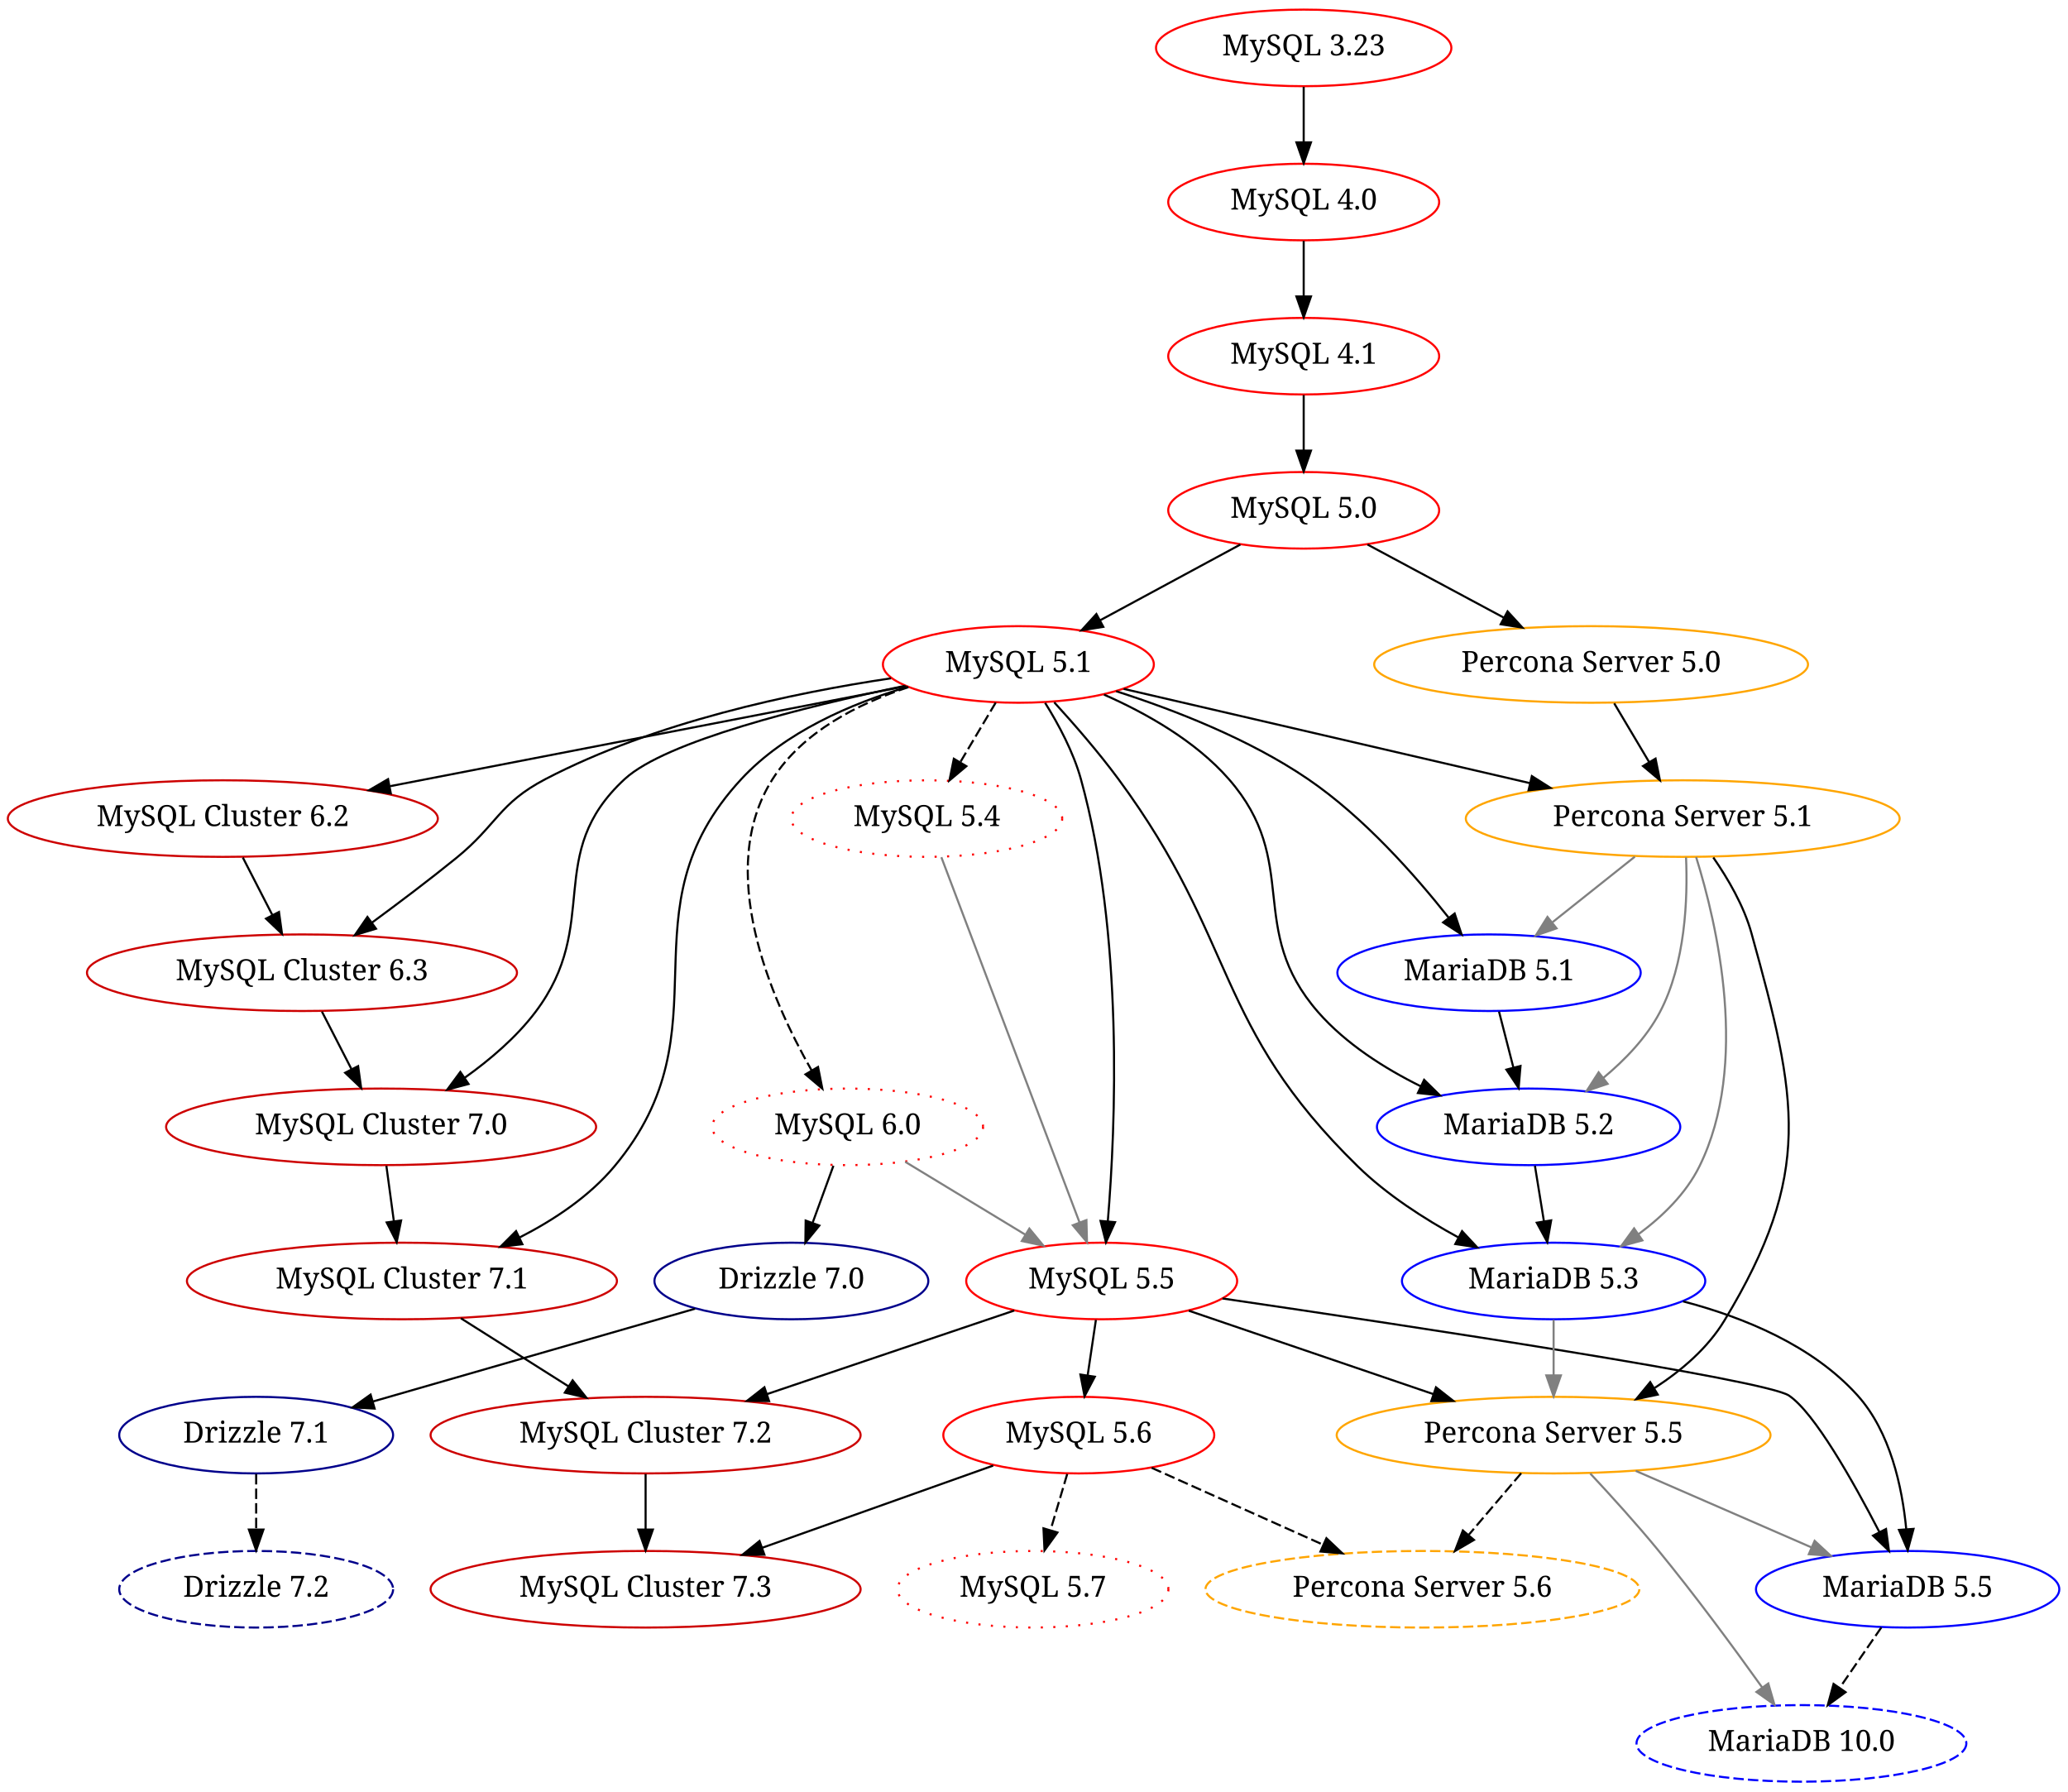
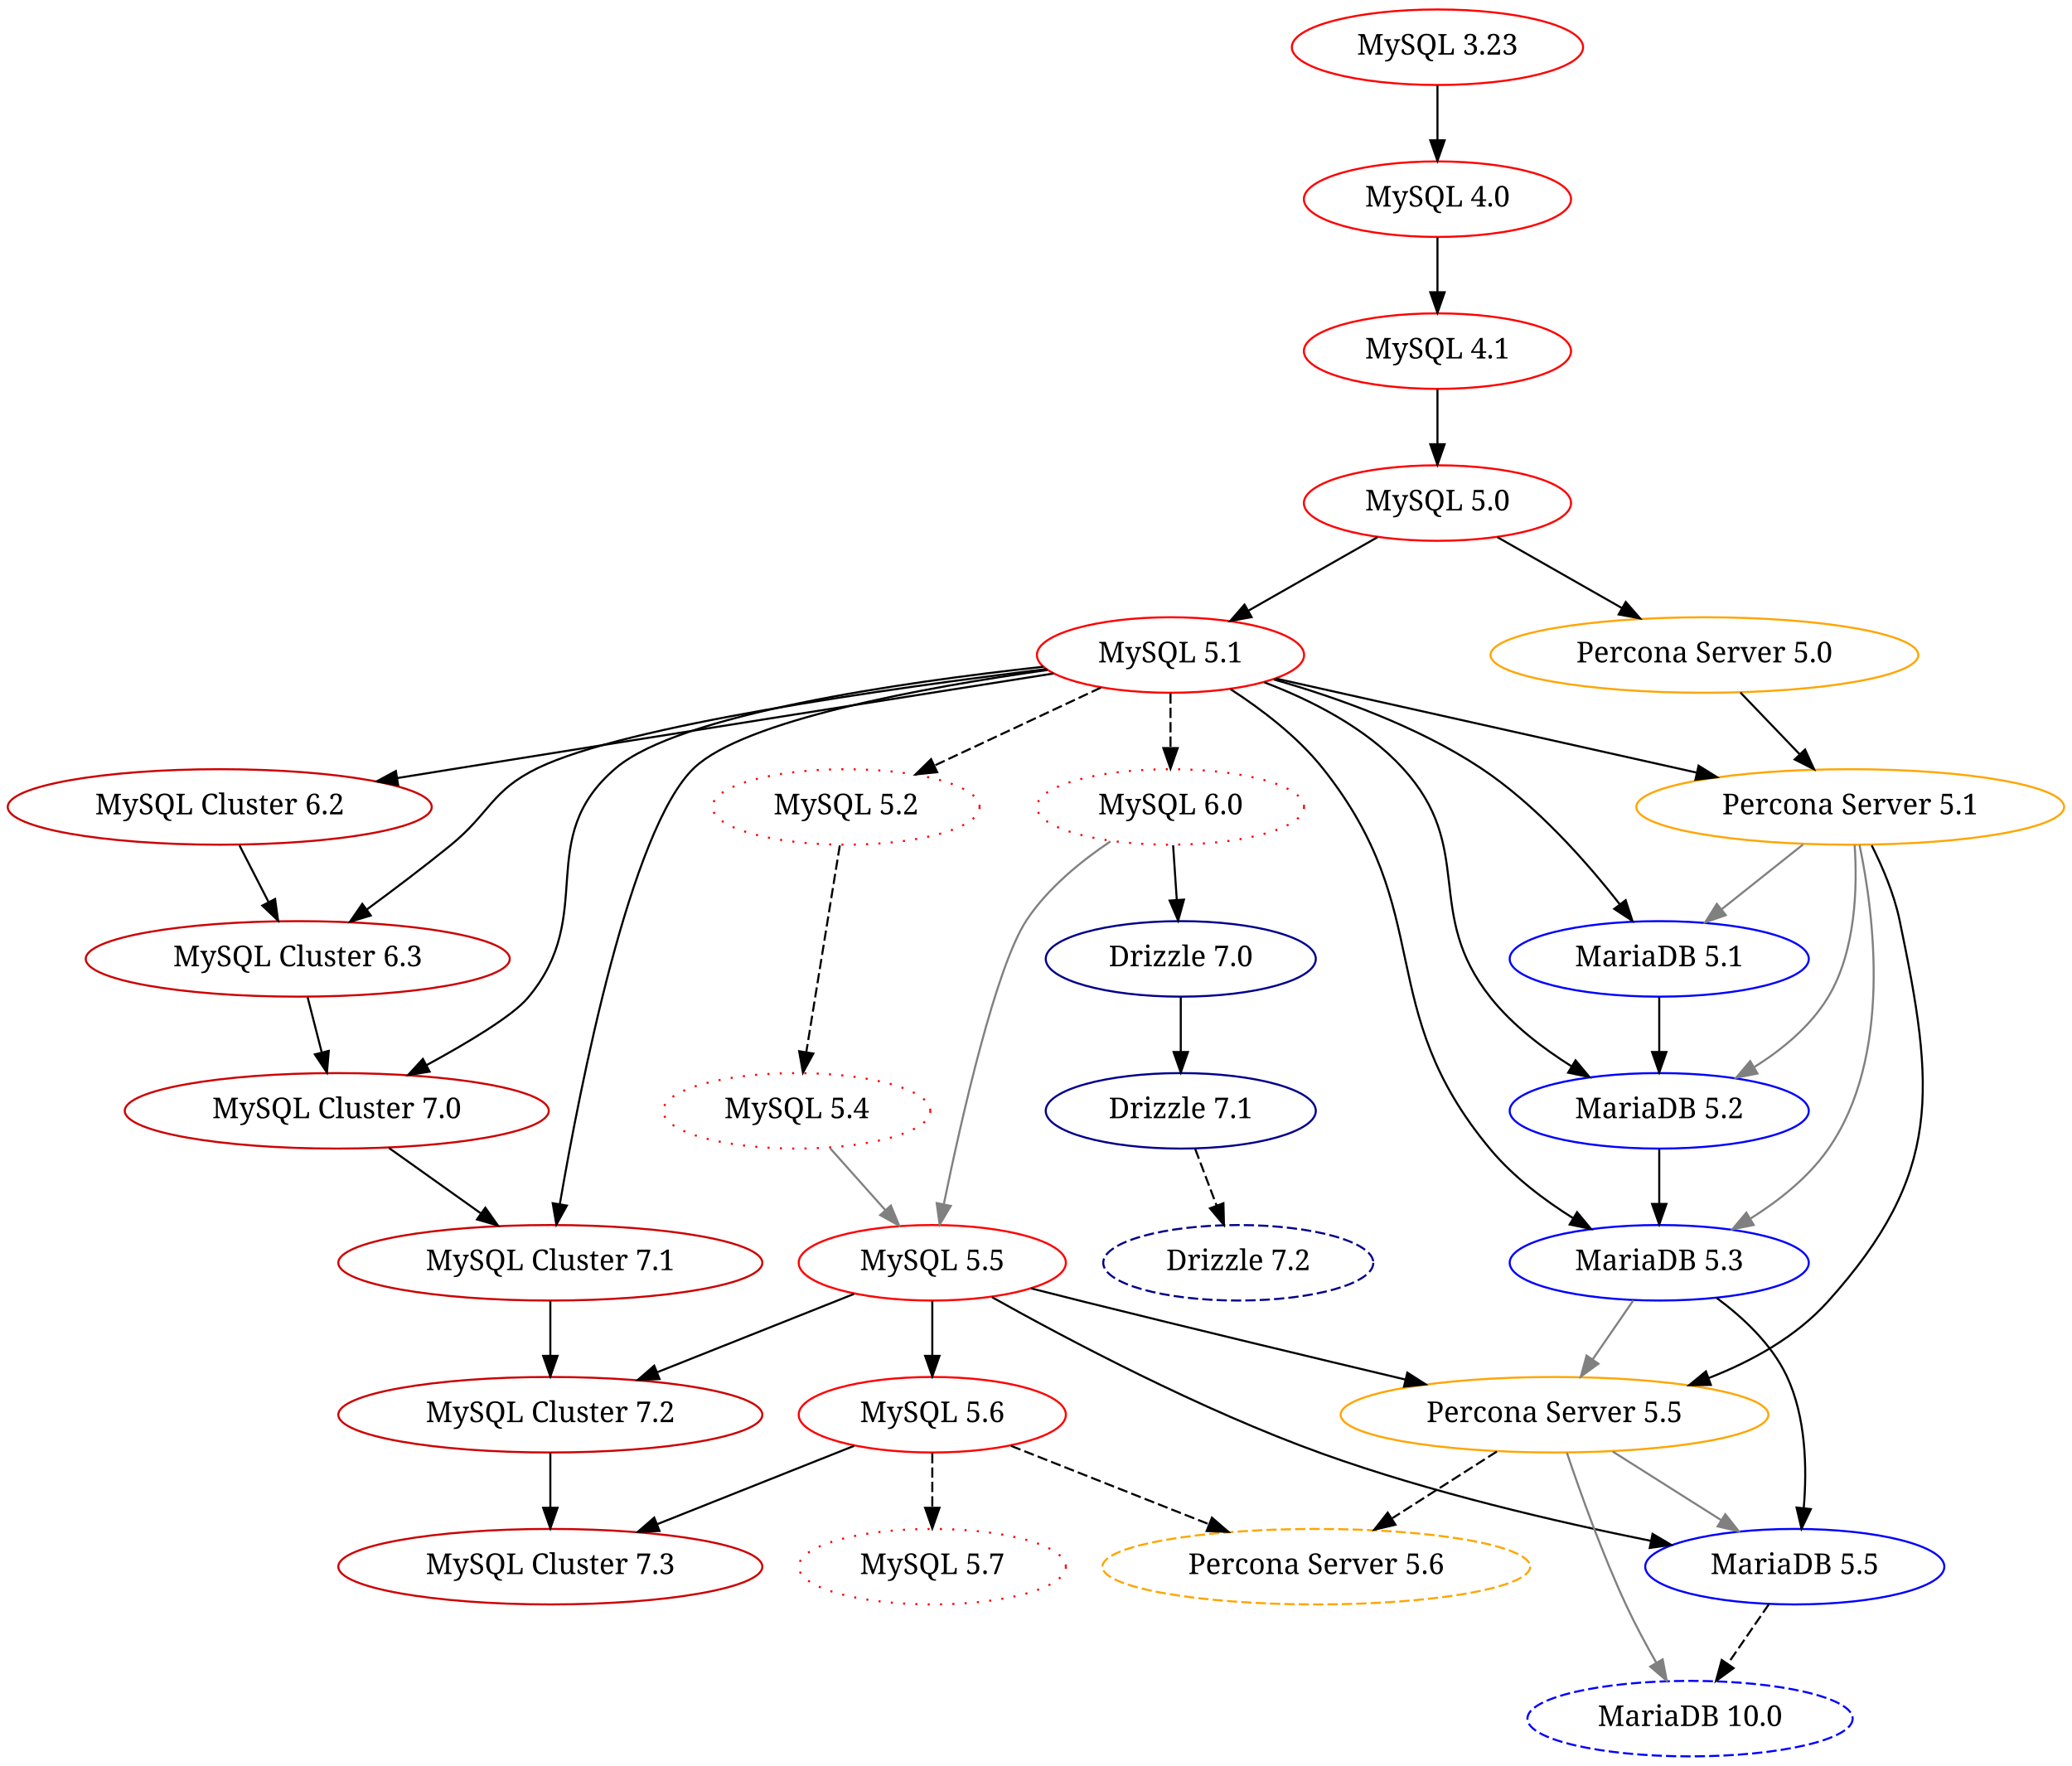
- <svg xmlns="http://www.w3.org/2000/svg" width="993pt" height="860pt" viewBox="0.00 0.00 993.00 860.00">
+ <svg xmlns="http://www.w3.org/2000/svg" width="1009pt" height="860pt" viewBox="0.00 0.00 1009.00 860.00">
  <g id="graph1" class="graph" transform="scale(1 1) rotate(0) translate(4 856)">
-     <polygon fill="white" stroke="white" points="-4,5 -4,-856 990,-856 990,5 -4,5" />
+     <polygon fill="white" stroke="white" points="-4,5 -4,-856 1006,-856 1006,5 -4,5" />
    <g id="node1" class="node">
-       <ellipse fill="none" stroke="red" cx="622" cy="-833" rx="70.918" ry="18.385" />
-       <text text-anchor="middle" x="622" y="-829.4" font-family="Times Roman,serif" font-size="14.00">MySQL 3.23</text>
+       <ellipse fill="none" stroke="red" cx="696" cy="-833" rx="70.918" ry="18.385" />
+       <text text-anchor="middle" x="696" y="-829.4" font-family="Times Roman,serif" font-size="14.00">MySQL 3.23</text>
    </g>
    <g id="node2" class="node">
-       <ellipse fill="none" stroke="red" cx="622" cy="-759" rx="65.054" ry="18.385" />
-       <text text-anchor="middle" x="622" y="-755.4" font-family="Times Roman,serif" font-size="14.00">MySQL 4.0</text>
+       <ellipse fill="none" stroke="red" cx="696" cy="-759" rx="65.054" ry="18.385" />
+       <text text-anchor="middle" x="696" y="-755.4" font-family="Times Roman,serif" font-size="14.00">MySQL 4.0</text>
    </g>
    <g id="edge2" class="edge">
-       <path fill="none" stroke="black" d="M622,-814.327C622,-806.264 622,-796.648 622,-787.711" />
-       <polygon fill="black" stroke="black" points="625.5,-787.667 622,-777.667 618.5,-787.667 625.5,-787.667" />
+       <path fill="none" stroke="black" d="M696,-814.327C696,-806.264 696,-796.648 696,-787.711" />
+       <polygon fill="black" stroke="black" points="699.5,-787.667 696,-777.667 692.5,-787.667 699.5,-787.667" />
    </g>
    <g id="node3" class="node">
-       <ellipse fill="none" stroke="red" cx="622" cy="-685" rx="65.054" ry="18.385" />
-       <text text-anchor="middle" x="622" y="-681.4" font-family="Times Roman,serif" font-size="14.00">MySQL 4.1</text>
+       <ellipse fill="none" stroke="red" cx="696" cy="-685" rx="65.054" ry="18.385" />
+       <text text-anchor="middle" x="696" y="-681.4" font-family="Times Roman,serif" font-size="14.00">MySQL 4.1</text>
    </g>
    <g id="edge4" class="edge">
-       <path fill="none" stroke="black" d="M622,-740.327C622,-732.264 622,-722.648 622,-713.711" />
-       <polygon fill="black" stroke="black" points="625.5,-713.667 622,-703.667 618.5,-713.667 625.5,-713.667" />
+       <path fill="none" stroke="black" d="M696,-740.327C696,-732.264 696,-722.648 696,-713.711" />
+       <polygon fill="black" stroke="black" points="699.5,-713.667 696,-703.667 692.5,-713.667 699.5,-713.667" />
    </g>
    <g id="node4" class="node">
-       <ellipse fill="none" stroke="red" cx="622" cy="-611" rx="65.054" ry="18.385" />
-       <text text-anchor="middle" x="622" y="-607.4" font-family="Times Roman,serif" font-size="14.00">MySQL 5.0</text>
+       <ellipse fill="none" stroke="red" cx="696" cy="-611" rx="65.054" ry="18.385" />
+       <text text-anchor="middle" x="696" y="-607.4" font-family="Times Roman,serif" font-size="14.00">MySQL 5.0</text>
    </g>
    <g id="edge6" class="edge">
-       <path fill="none" stroke="black" d="M622,-666.327C622,-658.264 622,-648.648 622,-639.711" />
-       <polygon fill="black" stroke="black" points="625.5,-639.667 622,-629.667 618.5,-639.667 625.5,-639.667" />
+       <path fill="none" stroke="black" d="M696,-666.327C696,-658.264 696,-648.648 696,-639.711" />
+       <polygon fill="black" stroke="black" points="699.5,-639.667 696,-629.667 692.5,-639.667 699.5,-639.667" />
    </g>
    <g id="node5" class="node">
-       <ellipse fill="none" stroke="red" cx="485" cy="-537" rx="65.054" ry="18.385" />
-       <text text-anchor="middle" x="485" y="-533.4" font-family="Times Roman,serif" font-size="14.00">MySQL 5.1</text>
+       <ellipse fill="none" stroke="red" cx="566" cy="-537" rx="65.054" ry="18.385" />
+       <text text-anchor="middle" x="566" y="-533.4" font-family="Times Roman,serif" font-size="14.00">MySQL 5.1</text>
    </g>
    <g id="edge8" class="edge">
-       <path fill="none" stroke="black" d="M591.595,-594.577C571.73,-583.847 545.597,-569.731 524.178,-558.162" />
-       <polygon fill="black" stroke="black" points="525.782,-555.05 515.32,-553.377 522.455,-561.209 525.782,-555.05" />
-     </g>
-     <g id="node59" class="node">
-       <ellipse fill="none" stroke="orange" cx="760" cy="-537" rx="104.151" ry="18.385" />
-       <text text-anchor="middle" x="760" y="-533.4" font-family="Times Roman,serif" font-size="14.00">Percona Server 5.0</text>
+       <path fill="none" stroke="black" d="M666.825,-594.393C648.259,-583.824 624.021,-570.028 603.963,-558.61" />
+       <polygon fill="black" stroke="black" points="605.499,-555.457 595.077,-553.552 602.036,-561.54 605.499,-555.457" />
+     </g>
+     <g id="node60" class="node">
+       <ellipse fill="none" stroke="orange" cx="826" cy="-537" rx="104.151" ry="18.385" />
+       <text text-anchor="middle" x="826" y="-533.4" font-family="Times Roman,serif" font-size="14.00">Percona Server 5.0</text>
    </g>
    <g id="edge72" class="edge">
-       <path fill="none" stroke="black" d="M652.627,-594.577C671.856,-584.266 696.915,-570.828 717.988,-559.528" />
-       <polygon fill="black" stroke="black" points="719.891,-562.479 727.05,-554.669 716.583,-556.31 719.891,-562.479" />
-     </g>
-     <g id="node6" class="node">
-       <ellipse fill="none" stroke="red" cx="525" cy="-241" rx="65.054" ry="18.385" />
-       <text text-anchor="middle" x="525" y="-237.4" font-family="Times Roman,serif" font-size="14.00">MySQL 5.5</text>
-     </g>
-     <g id="edge10" class="edge">
-       <path fill="none" stroke="black" d="M497.829,-518.578C504.246,-508.307 511.397,-494.997 515,-482 535.608,-407.655 531.734,-315.502 527.942,-269.675" />
-       <polygon fill="black" stroke="black" points="531.416,-269.23 527.044,-259.579 524.444,-269.85 531.416,-269.23" />
-     </g>
-     <g id="node14" class="node">
-       <ellipse fill="none" stroke="red" stroke-dasharray="1,5" cx="441" cy="-463" rx="65.054" ry="18.385" />
-       <text text-anchor="middle" x="441" y="-459.4" font-family="Times Roman,serif" font-size="14.00">MySQL 5.4</text>
+       <path fill="none" stroke="black" d="M725.175,-594.393C743.092,-584.194 766.291,-570.988 785.918,-559.816" />
+       <polygon fill="black" stroke="black" points="787.693,-562.833 794.652,-554.844 784.23,-556.749 787.693,-562.833" />
+     </g>
+     <g id="node15" class="node">
+       <ellipse fill="none" stroke="red" stroke-dasharray="1,5" cx="566" cy="-463" rx="65.054" ry="18.385" />
+       <text text-anchor="middle" x="566" y="-459.4" font-family="Times Roman,serif" font-size="14.00">MySQL 6.0</text>
    </g>
    <g id="edge18" class="edge">
-       <path fill="none" stroke="black" stroke-dasharray="5,2" d="M474.124,-518.708C468.994,-510.08 462.769,-499.611 457.106,-490.088" />
-       <polygon fill="black" stroke="black" points="460.023,-488.145 451.904,-481.338 454.006,-491.722 460.023,-488.145" />
-     </g>
-     <g id="node16" class="node">
-       <ellipse fill="none" stroke="red" stroke-dasharray="1,5" cx="403" cy="-315" rx="65.054" ry="18.385" />
-       <text text-anchor="middle" x="403" y="-311.4" font-family="Times Roman,serif" font-size="14.00">MySQL 6.0</text>
-     </g>
-     <g id="edge20" class="edge">
-       <path fill="none" stroke="black" stroke-dasharray="5,2" d="M432.206,-526.093C407.967,-518.162 381.453,-504.683 367,-482 339.275,-438.489 365.852,-377 385.734,-342.057" />
-       <polygon fill="black" stroke="black" points="388.799,-343.749 390.86,-333.357 382.768,-340.196 388.799,-343.749" />
-     </g>
-     <g id="node22" class="node">
+       <path fill="none" stroke="black" stroke-dasharray="5,2" d="M566,-518.327C566,-510.264 566,-500.648 566,-491.711" />
+       <polygon fill="black" stroke="black" points="569.5,-491.667 566,-481.667 562.5,-491.667 569.5,-491.667" />
+     </g>
+     <g id="node17" class="node">
+       <ellipse fill="none" stroke="red" stroke-dasharray="1,5" cx="408" cy="-463" rx="65.054" ry="18.385" />
+       <text text-anchor="middle" x="408" y="-459.4" font-family="Times Roman,serif" font-size="14.00">MySQL 5.2</text>
+     </g>
+     <g id="edge16" class="edge">
+       <path fill="none" stroke="black" stroke-dasharray="5,2" d="M532.105,-521.125C508.362,-510.005 476.445,-495.057 450.925,-483.104" />
+       <polygon fill="black" stroke="black" points="452.379,-479.92 441.839,-478.849 449.41,-486.26 452.379,-479.92" />
+     </g>
+     <g id="node23" class="node">
      <ellipse fill="none" stroke="#cd0000" cx="103" cy="-463" rx="103.238" ry="18.385" />
      <text text-anchor="middle" x="103" y="-459.4" font-family="Times Roman,serif" font-size="14.00">MySQL Cluster 6.2</text>
    </g>
    <g id="edge24" class="edge">
-       <path fill="none" stroke="black" d="M431.079,-526.555C366.554,-514.055 257.915,-493.01 183.455,-478.586" />
-       <polygon fill="black" stroke="black" points="183.667,-475.062 173.184,-476.596 182.336,-481.934 183.667,-475.062" />
-     </g>
-     <g id="node23" class="node">
+       <path fill="none" stroke="black" d="M509.051,-528.007C440.471,-517.164 321.79,-498.355 220,-482 210.171,-480.421 199.879,-478.76 189.65,-477.105" />
+       <polygon fill="black" stroke="black" points="189.892,-473.598 179.461,-475.455 188.773,-480.508 189.892,-473.598" />
+     </g>
+     <g id="node24" class="node">
      <ellipse fill="none" stroke="#cd0000" cx="141" cy="-389" rx="103.238" ry="18.385" />
      <text text-anchor="middle" x="141" y="-385.4" font-family="Times Roman,serif" font-size="14.00">MySQL Cluster 6.3</text>
    </g>
    <g id="edge26" class="edge">
-       <path fill="none" stroke="black" d="M423.871,-530.354C376.489,-523.32 310.313,-509.283 258,-482 235.386,-470.206 234.808,-460.066 215,-444 202.048,-433.495 187.383,-422.432 174.544,-413.004" />
+       <path fill="none" stroke="black" d="M505.531,-530.137C428.642,-520.738 300.731,-502.653 258,-482 235.037,-470.901 234.808,-460.066 215,-444 202.048,-433.495 187.383,-422.432 174.544,-413.004" />
      <polygon fill="black" stroke="black" points="176.548,-410.134 166.406,-407.067 172.422,-415.789 176.548,-410.134" />
    </g>
-     <g id="node24" class="node">
-       <ellipse fill="none" stroke="#cd0000" cx="179" cy="-315" rx="103.238" ry="18.385" />
-       <text text-anchor="middle" x="179" y="-311.4" font-family="Times Roman,serif" font-size="14.00">MySQL Cluster 7.0</text>
+     <g id="node25" class="node">
+       <ellipse fill="none" stroke="#cd0000" cx="160" cy="-315" rx="103.238" ry="18.385" />
+       <text text-anchor="middle" x="160" y="-311.4" font-family="Times Roman,serif" font-size="14.00">MySQL Cluster 7.0</text>
    </g>
    <g id="edge30" class="edge">
-       <path fill="none" stroke="black" d="M430.459,-526.737C381.932,-516.628 315.68,-500.104 296,-482 256.758,-445.901 285.231,-412.476 253,-370 243.802,-357.878 231.231,-347.175 219.061,-338.508" />
-       <polygon fill="black" stroke="black" points="220.98,-335.58 210.745,-332.841 217.038,-341.365 220.98,-335.58" />
-     </g>
-     <g id="node25" class="node">
-       <ellipse fill="none" stroke="#cd0000" cx="189" cy="-241" rx="103.238" ry="18.385" />
-       <text text-anchor="middle" x="189" y="-237.4" font-family="Times Roman,serif" font-size="14.00">MySQL Cluster 7.1</text>
+       <path fill="none" stroke="black" d="M504.024,-531.278C434.317,-523.677 326.804,-508.082 296,-482 255.307,-447.545 287.417,-410.725 253,-370 245.617,-361.264 224.163,-348.37 203.72,-337.262" />
+       <polygon fill="black" stroke="black" points="205.228,-334.099 194.759,-332.467 201.925,-340.271 205.228,-334.099" />
+     </g>
+     <g id="node26" class="node">
+       <ellipse fill="none" stroke="#cd0000" cx="264" cy="-241" rx="103.238" ry="18.385" />
+       <text text-anchor="middle" x="264" y="-237.4" font-family="Times Roman,serif" font-size="14.00">MySQL Cluster 7.1</text>
    </g>
    <g id="edge34" class="edge">
-       <path fill="none" stroke="black" d="M431.859,-526.233C404.675,-518.221 372.984,-504.625 352,-482 292.839,-418.213 346.819,-362.731 291,-296 278.911,-281.547 262.015,-270.308 245.448,-261.866" />
-       <polygon fill="black" stroke="black" points="246.838,-258.65 236.31,-257.46 243.798,-264.956 246.838,-258.65" />
-     </g>
-     <g id="node39" class="node">
-       <ellipse fill="none" stroke="blue" cx="711" cy="-389" rx="72.832" ry="18.385" />
-       <text text-anchor="middle" x="711" y="-385.4" font-family="Times Roman,serif" font-size="14.00">MariaDB 5.1</text>
+       <path fill="none" stroke="black" d="M506.07,-529.704C445.815,-521.192 358.443,-505.252 334,-482 303.084,-452.589 278.497,-327.094 268.654,-269.769" />
+       <polygon fill="black" stroke="black" points="272.05,-268.858 266.937,-259.579 265.147,-270.021 272.05,-268.858" />
+     </g>
+     <g id="node40" class="node">
+       <ellipse fill="none" stroke="blue" cx="804" cy="-389" rx="72.832" ry="18.385" />
+       <text text-anchor="middle" x="804" y="-385.4" font-family="Times Roman,serif" font-size="14.00">MariaDB 5.1</text>
    </g>
    <g id="edge46" class="edge">
-       <path fill="none" stroke="black" d="M531.957,-524.152C560.158,-515.087 595.897,-501.133 624,-482 650.825,-463.737 675.489,-435.844 691.652,-415.368" />
-       <polygon fill="black" stroke="black" points="694.486,-417.424 697.832,-407.371 688.948,-413.143 694.486,-417.424" />
-     </g>
-     <g id="node40" class="node">
-       <ellipse fill="none" stroke="blue" cx="730" cy="-315" rx="72.832" ry="18.385" />
-       <text text-anchor="middle" x="730" y="-311.4" font-family="Times Roman,serif" font-size="14.00">MariaDB 5.2</text>
+       <path fill="none" stroke="black" d="M616.337,-525.081C647.09,-516.294 686.276,-502.306 717,-482 744.073,-464.107 768.701,-436.16 784.788,-415.57" />
+       <polygon fill="black" stroke="black" points="787.645,-417.595 790.935,-407.524 782.083,-413.346 787.645,-417.595" />
+     </g>
+     <g id="node41" class="node">
+       <ellipse fill="none" stroke="blue" cx="804" cy="-315" rx="72.832" ry="18.385" />
+       <text text-anchor="middle" x="804" y="-311.4" font-family="Times Roman,serif" font-size="14.00">MariaDB 5.2</text>
    </g>
    <g id="edge50" class="edge">
-       <path fill="none" stroke="black" d="M526.107,-522.518C546.453,-513.564 570.016,-500.248 586,-482 621.133,-441.891 593.867,-410.109 629,-370 642.275,-354.844 660.778,-343.091 678.325,-334.413" />
-       <polygon fill="black" stroke="black" points="679.821,-337.577 687.38,-330.153 676.842,-331.242 679.821,-337.577" />
-     </g>
-     <g id="node41" class="node">
-       <ellipse fill="none" stroke="blue" cx="742" cy="-241" rx="72.832" ry="18.385" />
-       <text text-anchor="middle" x="742" y="-237.4" font-family="Times Roman,serif" font-size="14.00">MariaDB 5.3</text>
+       <path fill="none" stroke="black" d="M611.681,-523.693C634.501,-515.028 661.008,-501.617 679,-482 715.04,-442.704 688.752,-411.685 722,-370 732.622,-356.683 747.354,-345.417 761.404,-336.616" />
+       <polygon fill="black" stroke="black" points="763.238,-339.598 770.021,-331.459 759.643,-333.591 763.238,-339.598" />
+     </g>
+     <g id="node42" class="node">
+       <ellipse fill="none" stroke="blue" cx="804" cy="-241" rx="72.832" ry="18.385" />
+       <text text-anchor="middle" x="804" y="-237.4" font-family="Times Roman,serif" font-size="14.00">MariaDB 5.3</text>
    </g>
    <g id="edge56" class="edge">
-       <path fill="none" stroke="black" d="M502.228,-518.796C511.743,-508.374 523.519,-494.85 533,-482 590.702,-403.791 578.444,-363.883 648,-296 661.929,-282.406 679.855,-270.852 696.311,-261.895" />
-       <polygon fill="black" stroke="black" points="698.042,-264.939 705.267,-257.189 694.787,-258.742 698.042,-264.939" />
-     </g>
-     <g id="node45" class="node">
-       <ellipse fill="none" stroke="orange" cx="804" cy="-463" rx="104.151" ry="18.385" />
-       <text text-anchor="middle" x="804" y="-459.4" font-family="Times Roman,serif" font-size="14.00">Percona Server 5.1</text>
+       <path fill="none" stroke="black" d="M595.224,-520.352C610.158,-510.688 627.721,-497.39 640,-482 696.345,-411.38 663.965,-365.238 722,-296 733.034,-282.836 747.993,-271.551 762.114,-262.691" />
+       <polygon fill="black" stroke="black" points="763.991,-265.646 770.756,-257.492 760.383,-259.648 763.991,-265.646" />
+     </g>
+     <g id="node46" class="node">
+       <ellipse fill="none" stroke="orange" cx="897" cy="-463" rx="104.151" ry="18.385" />
+       <text text-anchor="middle" x="897" y="-459.4" font-family="Times Roman,serif" font-size="14.00">Percona Server 5.1</text>
    </g>
    <g id="edge74" class="edge">
-       <path fill="none" stroke="black" d="M535.546,-525.274C588.135,-513.075 670.991,-493.855 730.749,-479.992" />
-       <polygon fill="black" stroke="black" points="731.555,-483.399 740.505,-477.729 729.973,-476.58 731.555,-483.399" />
+       <path fill="none" stroke="black" d="M617.356,-525.519C672.254,-513.245 759.822,-493.668 822.337,-479.692" />
+       <polygon fill="black" stroke="black" points="823.151,-483.096 832.147,-477.499 821.624,-476.265 823.151,-483.096" />
+     </g>
+     <g id="node6" class="node">
+       <ellipse fill="none" stroke="red" cx="450" cy="-241" rx="65.054" ry="18.385" />
+       <text text-anchor="middle" x="450" y="-237.4" font-family="Times Roman,serif" font-size="14.00">MySQL 5.5</text>
    </g>
    <g id="node7" class="node">
-       <ellipse fill="none" stroke="red" cx="514" cy="-167" rx="65.054" ry="18.385" />
-       <text text-anchor="middle" x="514" y="-163.4" font-family="Times Roman,serif" font-size="14.00">MySQL 5.6</text>
+       <ellipse fill="none" stroke="red" cx="450" cy="-167" rx="65.054" ry="18.385" />
+       <text text-anchor="middle" x="450" y="-163.4" font-family="Times Roman,serif" font-size="14.00">MySQL 5.6</text>
+     </g>
+     <g id="edge10" class="edge">
+       <path fill="none" stroke="black" d="M450,-222.327C450,-214.264 450,-204.648 450,-195.711" />
+       <polygon fill="black" stroke="black" points="453.5,-195.667 450,-185.667 446.5,-195.667 453.5,-195.667" />
+     </g>
+     <g id="node27" class="node">
+       <ellipse fill="none" stroke="#cd0000" cx="264" cy="-167" rx="103.238" ry="18.385" />
+       <text text-anchor="middle" x="264" y="-163.4" font-family="Times Roman,serif" font-size="14.00">MySQL Cluster 7.2</text>
+     </g>
+     <g id="edge38" class="edge">
+       <path fill="none" stroke="black" d="M411.911,-225.846C384.291,-214.858 346.603,-199.864 316.184,-187.761" />
+       <polygon fill="black" stroke="black" points="317.17,-184.387 306.585,-183.942 314.582,-190.891 317.17,-184.387" />
+     </g>
+     <g id="node43" class="node">
+       <ellipse fill="none" stroke="blue" cx="870" cy="-93" rx="72.832" ry="18.385" />
+       <text text-anchor="middle" x="870" y="-89.4" font-family="Times Roman,serif" font-size="14.00">MariaDB 5.5</text>
+     </g>
+     <g id="edge62" class="edge">
+       <path fill="none" stroke="black" d="M479.063,-224.253C515.599,-203.798 580.726,-169.299 640,-148 692.375,-129.18 753.771,-114.87 799.95,-105.571" />
+       <polygon fill="black" stroke="black" points="800.732,-108.984 809.86,-103.605 799.37,-102.118 800.732,-108.984" />
+     </g>
+     <g id="node56" class="node">
+       <ellipse fill="none" stroke="orange" cx="753" cy="-167" rx="104.151" ry="18.385" />
+       <text text-anchor="middle" x="753" y="-163.4" font-family="Times Roman,serif" font-size="14.00">Percona Server 5.5</text>
+     </g>
+     <g id="edge78" class="edge">
+       <path fill="none" stroke="black" d="M498.138,-228.524C506.744,-226.327 515.633,-224.079 524,-222 576.201,-209.031 635.223,-194.867 680.272,-184.161" />
+       <polygon fill="black" stroke="black" points="681.323,-187.509 690.244,-181.794 679.706,-180.698 681.323,-187.509" />
+     </g>
+     <g id="node18" class="node">
+       <ellipse fill="none" stroke="red" stroke-dasharray="1,5" cx="450" cy="-93" rx="65.054" ry="18.385" />
+       <text text-anchor="middle" x="450" y="-89.4" font-family="Times Roman,serif" font-size="14.00">MySQL 5.7</text>
+     </g>
+     <g id="edge22" class="edge">
+       <path fill="none" stroke="black" stroke-dasharray="5,2" d="M450,-148.327C450,-140.264 450,-130.648 450,-121.711" />
+       <polygon fill="black" stroke="black" points="453.5,-121.667 450,-111.667 446.5,-121.667 453.5,-121.667" />
+     </g>
+     <g id="node28" class="node">
+       <ellipse fill="none" stroke="#cd0000" cx="264" cy="-93" rx="103.238" ry="18.385" />
+       <text text-anchor="middle" x="264" y="-89.4" font-family="Times Roman,serif" font-size="14.00">MySQL Cluster 7.3</text>
+     </g>
+     <g id="edge42" class="edge">
+       <path fill="none" stroke="black" d="M411.911,-151.846C384.291,-140.858 346.603,-125.864 316.184,-113.761" />
+       <polygon fill="black" stroke="black" points="317.17,-110.387 306.585,-109.942 314.582,-116.891 317.17,-110.387" />
+     </g>
+     <g id="node61" class="node">
+       <ellipse fill="none" stroke="orange" stroke-dasharray="5,2" cx="637" cy="-93" rx="104.151" ry="18.385" />
+       <text text-anchor="middle" x="637" y="-89.4" font-family="Times Roman,serif" font-size="14.00">Percona Server 5.6</text>
+     </g>
+     <g id="edge84" class="edge">
+       <path fill="none" stroke="black" stroke-dasharray="5,2" d="M488.293,-151.846C516.062,-140.858 553.952,-125.864 584.536,-113.761" />
+       <polygon fill="black" stroke="black" points="586.176,-116.876 594.186,-109.942 583.6,-110.367 586.176,-116.876" />
+     </g>
+     <g id="node13" class="node">
+       <ellipse fill="none" stroke="red" stroke-dasharray="1,5" cx="384" cy="-315" rx="65.054" ry="18.385" />
+       <text text-anchor="middle" x="384" y="-311.4" font-family="Times Roman,serif" font-size="14.00">MySQL 5.4</text>
    </g>
    <g id="edge12" class="edge">
-       <path fill="none" stroke="black" d="M522.224,-222.327C521.026,-214.264 519.596,-204.648 518.268,-195.711" />
-       <polygon fill="black" stroke="black" points="521.707,-195.044 516.775,-185.667 514.783,-196.073 521.707,-195.044" />
-     </g>
-     <g id="node26" class="node">
-       <ellipse fill="none" stroke="#cd0000" cx="306" cy="-167" rx="103.238" ry="18.385" />
-       <text text-anchor="middle" x="306" y="-163.4" font-family="Times Roman,serif" font-size="14.00">MySQL Cluster 7.2</text>
-     </g>
-     <g id="edge38" class="edge">
-       <path fill="none" stroke="black" d="M483.034,-226.82C449.4,-215.455 401.821,-199.378 364.456,-186.752" />
-       <polygon fill="black" stroke="black" points="365.296,-183.342 354.701,-183.456 363.055,-189.973 365.296,-183.342" />
-     </g>
-     <g id="node42" class="node">
-       <ellipse fill="none" stroke="blue" cx="912" cy="-93" rx="72.832" ry="18.385" />
-       <text text-anchor="middle" x="912" y="-89.4" font-family="Times Roman,serif" font-size="14.00">MariaDB 5.5</text>
-     </g>
-     <g id="edge62" class="edge">
-       <path fill="none" stroke="black" d="M583.015,-232.605C674.671,-219.162 843.802,-193.547 855,-186 867.269,-177.731 885.797,-144.908 898.372,-120.586" />
-       <polygon fill="black" stroke="black" points="901.617,-121.927 903.036,-111.427 895.379,-118.75 901.617,-121.927" />
-     </g>
-     <g id="node55" class="node">
-       <ellipse fill="none" stroke="orange" cx="742" cy="-167" rx="104.151" ry="18.385" />
-       <text text-anchor="middle" x="742" y="-163.4" font-family="Times Roman,serif" font-size="14.00">Percona Server 5.5</text>
-     </g>
-     <g id="edge78" class="edge">
-       <path fill="none" stroke="black" d="M566.84,-226.732C600.191,-215.359 647.263,-199.307 684.212,-186.707" />
-       <polygon fill="black" stroke="black" points="685.522,-189.958 693.858,-183.417 683.263,-183.332 685.522,-189.958" />
-     </g>
-     <g id="node18" class="node">
-       <ellipse fill="none" stroke="red" stroke-dasharray="1,5" cx="492" cy="-93" rx="65.054" ry="18.385" />
-       <text text-anchor="middle" x="492" y="-89.4" font-family="Times Roman,serif" font-size="14.00">MySQL 5.7</text>
-     </g>
-     <g id="edge22" class="edge">
-       <path fill="none" stroke="black" stroke-dasharray="5,2" d="M508.448,-148.327C506.025,-140.176 503.13,-130.438 500.449,-121.42" />
-       <polygon fill="black" stroke="black" points="503.754,-120.255 497.55,-111.667 497.045,-122.25 503.754,-120.255" />
-     </g>
-     <g id="node27" class="node">
-       <ellipse fill="none" stroke="#cd0000" cx="306" cy="-93" rx="103.238" ry="18.385" />
-       <text text-anchor="middle" x="306" y="-89.4" font-family="Times Roman,serif" font-size="14.00">MySQL Cluster 7.3</text>
-     </g>
-     <g id="edge42" class="edge">
-       <path fill="none" stroke="black" d="M472.906,-152.38C441.198,-141.099 396.993,-125.373 362.041,-112.938" />
-       <polygon fill="black" stroke="black" points="363.041,-109.579 352.447,-109.524 360.695,-116.174 363.041,-109.579" />
-     </g>
-     <g id="node60" class="node">
-       <ellipse fill="none" stroke="orange" stroke-dasharray="5,2" cx="679" cy="-93" rx="104.151" ry="18.385" />
-       <text text-anchor="middle" x="679" y="-89.4" font-family="Times Roman,serif" font-size="14.00">Percona Server 5.6</text>
-     </g>
-     <g id="edge84" class="edge">
-       <path fill="none" stroke="black" stroke-dasharray="5,2" d="M548.992,-151.307C572.92,-140.575 604.935,-126.217 631.207,-114.434" />
-       <polygon fill="black" stroke="black" points="632.909,-117.507 640.601,-110.221 630.044,-111.12 632.909,-117.507" />
+       <path fill="none" stroke="grey" d="M400.315,-296.708C408.387,-287.657 418.267,-276.579 427.084,-266.693" />
+       <polygon fill="grey" stroke="grey" points="429.829,-268.874 433.873,-259.082 424.605,-264.215 429.829,-268.874" />
    </g>
    <g id="edge14" class="edge">
-       <path fill="none" stroke="grey" d="M448.017,-444.454C462.748,-405.523 496.968,-315.084 514.393,-269.032" />
-       <polygon fill="grey" stroke="grey" points="517.678,-270.241 517.944,-259.649 511.131,-267.763 517.678,-270.241" />
-     </g>
-     <g id="edge16" class="edge">
-       <path fill="none" stroke="grey" d="M430.684,-298.208C447.721,-287.874 469.761,-274.506 488.25,-263.291" />
-       <polygon fill="grey" stroke="grey" points="490.269,-266.16 497.004,-257.981 486.638,-260.175 490.269,-266.16" />
-     </g>
-     <g id="node69" class="node">
-       <ellipse fill="none" stroke="#00008b" cx="376" cy="-241" rx="65.761" ry="18.385" />
-       <text text-anchor="middle" x="376" y="-237.4" font-family="Times Roman,serif" font-size="14.00">Drizzle 7.0</text>
+       <path fill="none" stroke="grey" d="M536.77,-446.238C522.559,-436.711 506.355,-423.572 496,-408 480.912,-385.309 464.134,-311.055 455.619,-269.613" />
+       <polygon fill="grey" stroke="grey" points="459.005,-268.698 453.59,-259.592 452.144,-270.088 459.005,-268.698" />
+     </g>
+     <g id="node70" class="node">
+       <ellipse fill="none" stroke="#00008b" cx="571" cy="-389" rx="65.761" ry="18.385" />
+       <text text-anchor="middle" x="571" y="-385.4" font-family="Times Roman,serif" font-size="14.00">Drizzle 7.0</text>
    </g>
    <g id="edge88" class="edge">
-       <path fill="none" stroke="black" d="M396.187,-296.327C393.158,-288.026 389.529,-278.078 386.188,-268.921" />
-       <polygon fill="black" stroke="black" points="389.433,-267.606 382.718,-259.411 382.857,-270.005 389.433,-267.606" />
+       <path fill="none" stroke="black" d="M567.262,-444.327C567.806,-436.264 568.456,-426.648 569.06,-417.711" />
+       <polygon fill="black" stroke="black" points="572.556,-417.881 569.739,-407.667 565.572,-417.409 572.556,-417.881" />
+     </g>
+     <g id="edge20" class="edge">
+       <path fill="none" stroke="black" stroke-dasharray="5,2" d="M404.96,-444.256C400.849,-418.901 393.477,-373.439 388.662,-343.75" />
+       <polygon fill="black" stroke="black" points="392.071,-342.903 387.015,-333.592 385.161,-344.023 392.071,-342.903" />
    </g>
    <g id="edge28" class="edge">
      <path fill="none" stroke="black" d="M112.589,-444.327C116.864,-436.001 121.99,-426.019 126.704,-416.84" />
      <polygon fill="black" stroke="black" points="129.959,-418.162 131.414,-407.667 123.732,-414.964 129.959,-418.162" />
    </g>
    <g id="edge32" class="edge">
-       <path fill="none" stroke="black" d="M150.589,-370.327C154.864,-362.001 159.99,-352.019 164.704,-342.84" />
-       <polygon fill="black" stroke="black" points="167.959,-344.162 169.414,-333.667 161.732,-340.964 167.959,-344.162" />
+       <path fill="none" stroke="black" d="M145.795,-370.327C147.887,-362.176 150.387,-352.438 152.703,-343.42" />
+       <polygon fill="black" stroke="black" points="156.11,-344.224 155.207,-333.667 149.33,-342.483 156.11,-344.224" />
    </g>
    <g id="edge36" class="edge">
-       <path fill="none" stroke="black" d="M181.523,-296.327C182.613,-288.264 183.912,-278.648 185.12,-269.711" />
-       <polygon fill="black" stroke="black" points="188.607,-270.046 186.477,-259.667 181.67,-269.109 188.607,-270.046" />
+       <path fill="none" stroke="black" d="M185.441,-296.898C198.913,-287.312 215.637,-275.412 230.186,-265.06" />
+       <polygon fill="black" stroke="black" points="232.342,-267.821 238.461,-259.172 228.284,-262.118 232.342,-267.821" />
    </g>
    <g id="edge40" class="edge">
-       <path fill="none" stroke="black" d="M217.322,-223.087C232.872,-213.252 252.339,-200.94 269.069,-190.358" />
-       <polygon fill="black" stroke="black" points="270.952,-193.308 277.533,-185.005 267.21,-187.392 270.952,-193.308" />
+       <path fill="none" stroke="black" d="M264,-222.327C264,-214.264 264,-204.648 264,-195.711" />
+       <polygon fill="black" stroke="black" points="267.5,-195.667 264,-185.667 260.5,-195.667 267.5,-195.667" />
    </g>
    <g id="edge44" class="edge">
-       <path fill="none" stroke="black" d="M306,-148.327C306,-140.264 306,-130.648 306,-121.711" />
-       <polygon fill="black" stroke="black" points="309.5,-121.667 306,-111.667 302.5,-121.667 309.5,-121.667" />
+       <path fill="none" stroke="black" d="M264,-148.327C264,-140.264 264,-130.648 264,-121.711" />
+       <polygon fill="black" stroke="black" points="267.5,-121.667 264,-111.667 260.5,-121.667 267.5,-121.667" />
    </g>
    <g id="edge52" class="edge">
-       <path fill="none" stroke="black" d="M715.795,-370.327C717.887,-362.176 720.387,-352.438 722.703,-343.42" />
-       <polygon fill="black" stroke="black" points="726.11,-344.224 725.207,-333.667 719.33,-342.483 726.11,-344.224" />
+       <path fill="none" stroke="black" d="M804,-370.327C804,-362.264 804,-352.648 804,-343.711" />
+       <polygon fill="black" stroke="black" points="807.5,-343.667 804,-333.667 800.5,-343.667 807.5,-343.667" />
    </g>
    <g id="edge58" class="edge">
-       <path fill="none" stroke="black" d="M733.028,-296.327C734.336,-288.264 735.895,-278.648 737.344,-269.711" />
-       <polygon fill="black" stroke="black" points="740.827,-270.099 738.973,-259.667 733.917,-268.978 740.827,-270.099" />
+       <path fill="none" stroke="black" d="M804,-296.327C804,-288.264 804,-278.648 804,-269.711" />
+       <polygon fill="black" stroke="black" points="807.5,-269.667 804,-259.667 800.5,-269.667 807.5,-269.667" />
    </g>
    <g id="edge64" class="edge">
-       <path fill="none" stroke="black" d="M804.187,-231.212C833.407,-223.557 866.468,-209.986 888,-186 903.674,-168.54 909.368,-142.177 911.318,-121.973" />
-       <polygon fill="black" stroke="black" points="914.826,-121.987 912.043,-111.764 907.844,-121.491 914.826,-121.987" />
+       <path fill="none" stroke="black" d="M831.944,-223.889C844.73,-214.433 858.644,-201.462 866,-186 875.505,-166.023 875.988,-140.817 874.38,-121.688" />
+       <polygon fill="black" stroke="black" points="877.832,-121.053 873.281,-111.485 870.872,-121.803 877.832,-121.053" />
    </g>
    <g id="edge82" class="edge">
-       <path fill="none" stroke="grey" d="M742,-222.327C742,-214.264 742,-204.648 742,-195.711" />
-       <polygon fill="grey" stroke="grey" points="745.5,-195.667 742,-185.667 738.5,-195.667 745.5,-195.667" />
-     </g>
-     <g id="node43" class="node">
-       <ellipse fill="none" stroke="blue" stroke-dasharray="5,2" cx="861" cy="-19" rx="79.196" ry="18.385" />
-       <text text-anchor="middle" x="861" y="-15.4" font-family="Times Roman,serif" font-size="14.00">MariaDB 10.0</text>
+       <path fill="none" stroke="grey" d="M791.393,-222.708C785.431,-214.057 778.193,-203.554 771.615,-194.01" />
+       <polygon fill="grey" stroke="grey" points="774.373,-191.843 765.816,-185.596 768.609,-195.816 774.373,-191.843" />
+     </g>
+     <g id="node44" class="node">
+       <ellipse fill="none" stroke="blue" stroke-dasharray="5,2" cx="819" cy="-19" rx="79.196" ry="18.385" />
+       <text text-anchor="middle" x="819" y="-15.4" font-family="Times Roman,serif" font-size="14.00">MariaDB 10.0</text>
    </g>
    <g id="edge68" class="edge">
-       <path fill="none" stroke="black" stroke-dasharray="5,2" d="M899.393,-74.708C893.386,-65.991 886.083,-55.395 879.466,-45.794" />
-       <polygon fill="black" stroke="black" points="882.195,-43.586 873.638,-37.338 876.431,-47.558 882.195,-43.586" />
+       <path fill="none" stroke="black" stroke-dasharray="5,2" d="M857.393,-74.708C851.386,-65.991 844.083,-55.395 837.466,-45.794" />
+       <polygon fill="black" stroke="black" points="840.195,-43.586 831.638,-37.338 834.431,-47.558 840.195,-43.586" />
    </g>
    <g id="edge48" class="edge">
-       <path fill="none" stroke="grey" d="M781.011,-444.708C769.098,-435.228 754.39,-423.526 741.535,-413.297" />
-       <polygon fill="grey" stroke="grey" points="743.408,-410.314 733.403,-406.826 739.049,-415.792 743.408,-410.314" />
+       <path fill="none" stroke="grey" d="M874.011,-444.708C862.098,-435.228 847.39,-423.526 834.535,-413.297" />
+       <polygon fill="grey" stroke="grey" points="836.408,-410.314 826.403,-406.826 832.049,-415.792 836.408,-410.314" />
    </g>
    <g id="edge54" class="edge">
-       <path fill="none" stroke="grey" d="M805.595,-444.377C806.443,-424.734 805.365,-393.44 793,-370 786.576,-357.822 776.267,-347.12 765.832,-338.47" />
-       <polygon fill="grey" stroke="grey" points="767.926,-335.664 757.891,-332.266 763.616,-341.18 767.926,-335.664" />
+       <path fill="none" stroke="grey" d="M899.149,-444.413C900.513,-424.517 899.911,-392.747 886,-370 877.49,-356.084 863.977,-344.915 850.356,-336.372" />
+       <polygon fill="grey" stroke="grey" points="851.836,-333.183 841.441,-331.136 848.291,-339.218 851.836,-333.183" />
    </g>
    <g id="edge60" class="edge">
-       <path fill="none" stroke="grey" d="M810.433,-444.521C820.451,-412.409 836.25,-345.047 812,-296 805.551,-282.956 794.378,-272.068 782.827,-263.513" />
-       <polygon fill="grey" stroke="grey" points="784.629,-260.504 774.412,-257.7 780.65,-266.263 784.629,-260.504" />
+       <path fill="none" stroke="grey" d="M901.541,-444.41C908.498,-411.23 917.881,-341.07 886,-296 876.418,-282.454 862.358,-271.288 848.578,-262.64" />
+       <polygon fill="grey" stroke="grey" points="849.998,-259.413 839.612,-257.32 846.426,-265.433 849.998,-259.413" />
    </g>
    <g id="edge80" class="edge">
-       <path fill="none" stroke="black" d="M818.679,-444.329C825.709,-434.197 833.374,-421.092 837,-408 859.12,-328.139 866.878,-292.913 824,-222 816.001,-208.771 803.461,-198.036 790.572,-189.681" />
-       <polygon fill="black" stroke="black" points="792.011,-186.461 781.644,-184.275 788.385,-192.449 792.011,-186.461" />
+       <path fill="none" stroke="black" d="M907.457,-444.298C912.648,-433.945 918.361,-420.646 921,-408 938.184,-325.656 942.335,-284.467 886,-222 870.69,-205.024 849.337,-193.157 828.215,-184.916" />
+       <polygon fill="black" stroke="black" points="829.142,-181.528 818.549,-181.379 826.737,-188.102 829.142,-181.528" />
    </g>
    <g id="edge66" class="edge">
-       <path fill="none" stroke="grey" d="M781.429,-149.837C806.588,-138.885 839.309,-124.642 865.701,-113.154" />
-       <polygon fill="grey" stroke="grey" points="867.34,-116.257 875.113,-109.057 864.547,-109.839 867.34,-116.257" />
+       <path fill="none" stroke="grey" d="M781.322,-149.087C797.218,-139.033 817.206,-126.391 834.18,-115.655" />
+       <polygon fill="grey" stroke="grey" points="836.163,-118.542 842.744,-110.239 832.422,-112.626 836.163,-118.542" />
    </g>
    <g id="edge70" class="edge">
-       <path fill="none" stroke="grey" d="M759.598,-148.572C769.401,-138.08 781.674,-124.56 792,-112 809.825,-90.317 828.731,-64.623 842.236,-45.743" />
-       <polygon fill="grey" stroke="grey" points="845.094,-47.764 848.038,-37.586 839.39,-43.706 845.094,-47.764" />
+       <path fill="none" stroke="grey" d="M759.03,-148.482C765.44,-129.464 776.255,-99.169 788,-74 792.334,-64.711 797.639,-54.87 802.626,-46.118" />
+       <polygon fill="grey" stroke="grey" points="805.658,-47.867 807.655,-37.462 799.605,-44.351 805.658,-47.867" />
    </g>
    <g id="edge86" class="edge">
-       <path fill="none" stroke="black" stroke-dasharray="5,2" d="M726.427,-148.708C718.855,-139.814 709.616,-128.962 701.311,-119.207" />
-       <polygon fill="black" stroke="black" points="703.76,-116.684 694.612,-111.338 698.43,-121.221 703.76,-116.684" />
+       <path fill="none" stroke="black" stroke-dasharray="5,2" d="M724.92,-149.087C709.644,-139.342 690.556,-127.165 674.073,-116.65" />
+       <polygon fill="black" stroke="black" points="675.537,-113.432 665.224,-111.005 671.772,-119.334 675.537,-113.432" />
    </g>
    <g id="edge76" class="edge">
-       <path fill="none" stroke="black" d="M771.103,-518.327C776.196,-509.761 782.332,-499.442 787.918,-490.047" />
-       <polygon fill="black" stroke="black" points="790.95,-491.795 793.053,-481.411 784.934,-488.218 790.95,-491.795" />
-     </g>
-     <g id="node70" class="node">
-       <ellipse fill="none" stroke="#00008b" cx="119" cy="-167" rx="65.761" ry="18.385" />
-       <text text-anchor="middle" x="119" y="-163.4" font-family="Times Roman,serif" font-size="14.00">Drizzle 7.1</text>
+       <path fill="none" stroke="black" d="M843.551,-518.708C852.255,-509.636 862.913,-498.527 872.416,-488.623" />
+       <polygon fill="black" stroke="black" points="875.007,-490.977 879.405,-481.338 869.956,-486.131 875.007,-490.977" />
+     </g>
+     <g id="node71" class="node">
+       <ellipse fill="none" stroke="#00008b" cx="571" cy="-315" rx="65.761" ry="18.385" />
+       <text text-anchor="middle" x="571" y="-311.4" font-family="Times Roman,serif" font-size="14.00">Drizzle 7.1</text>
    </g>
    <g id="edge90" class="edge">
-       <path fill="none" stroke="black" d="M329.757,-227.685C286.404,-215.202 221.501,-196.514 175.184,-183.178" />
-       <polygon fill="black" stroke="black" points="175.883,-179.737 165.305,-180.333 173.946,-186.463 175.883,-179.737" />
-     </g>
-     <g id="node71" class="node">
-       <ellipse fill="none" stroke="#00008b" stroke-dasharray="5,2" cx="119" cy="-93" rx="65.761" ry="18.385" />
-       <text text-anchor="middle" x="119" y="-89.4" font-family="Times Roman,serif" font-size="14.00">Drizzle 7.2</text>
+       <path fill="none" stroke="black" d="M571,-370.327C571,-362.264 571,-352.648 571,-343.711" />
+       <polygon fill="black" stroke="black" points="574.5,-343.667 571,-333.667 567.5,-343.667 574.5,-343.667" />
+     </g>
+     <g id="node72" class="node">
+       <ellipse fill="none" stroke="#00008b" stroke-dasharray="5,2" cx="599" cy="-241" rx="65.761" ry="18.385" />
+       <text text-anchor="middle" x="599" y="-237.4" font-family="Times Roman,serif" font-size="14.00">Drizzle 7.2</text>
    </g>
    <g id="edge92" class="edge">
-       <path fill="none" stroke="black" stroke-dasharray="5,2" d="M119,-148.327C119,-140.264 119,-130.648 119,-121.711" />
-       <polygon fill="black" stroke="black" points="122.5,-121.667 119,-111.667 115.5,-121.667 122.5,-121.667" />
+       <path fill="none" stroke="black" stroke-dasharray="5,2" d="M578.066,-296.327C581.206,-288.026 584.97,-278.078 588.435,-268.921" />
+       <polygon fill="black" stroke="black" points="591.768,-270.003 592.034,-259.411 585.221,-267.525 591.768,-270.003" />
    </g>
  </g>
</svg>
